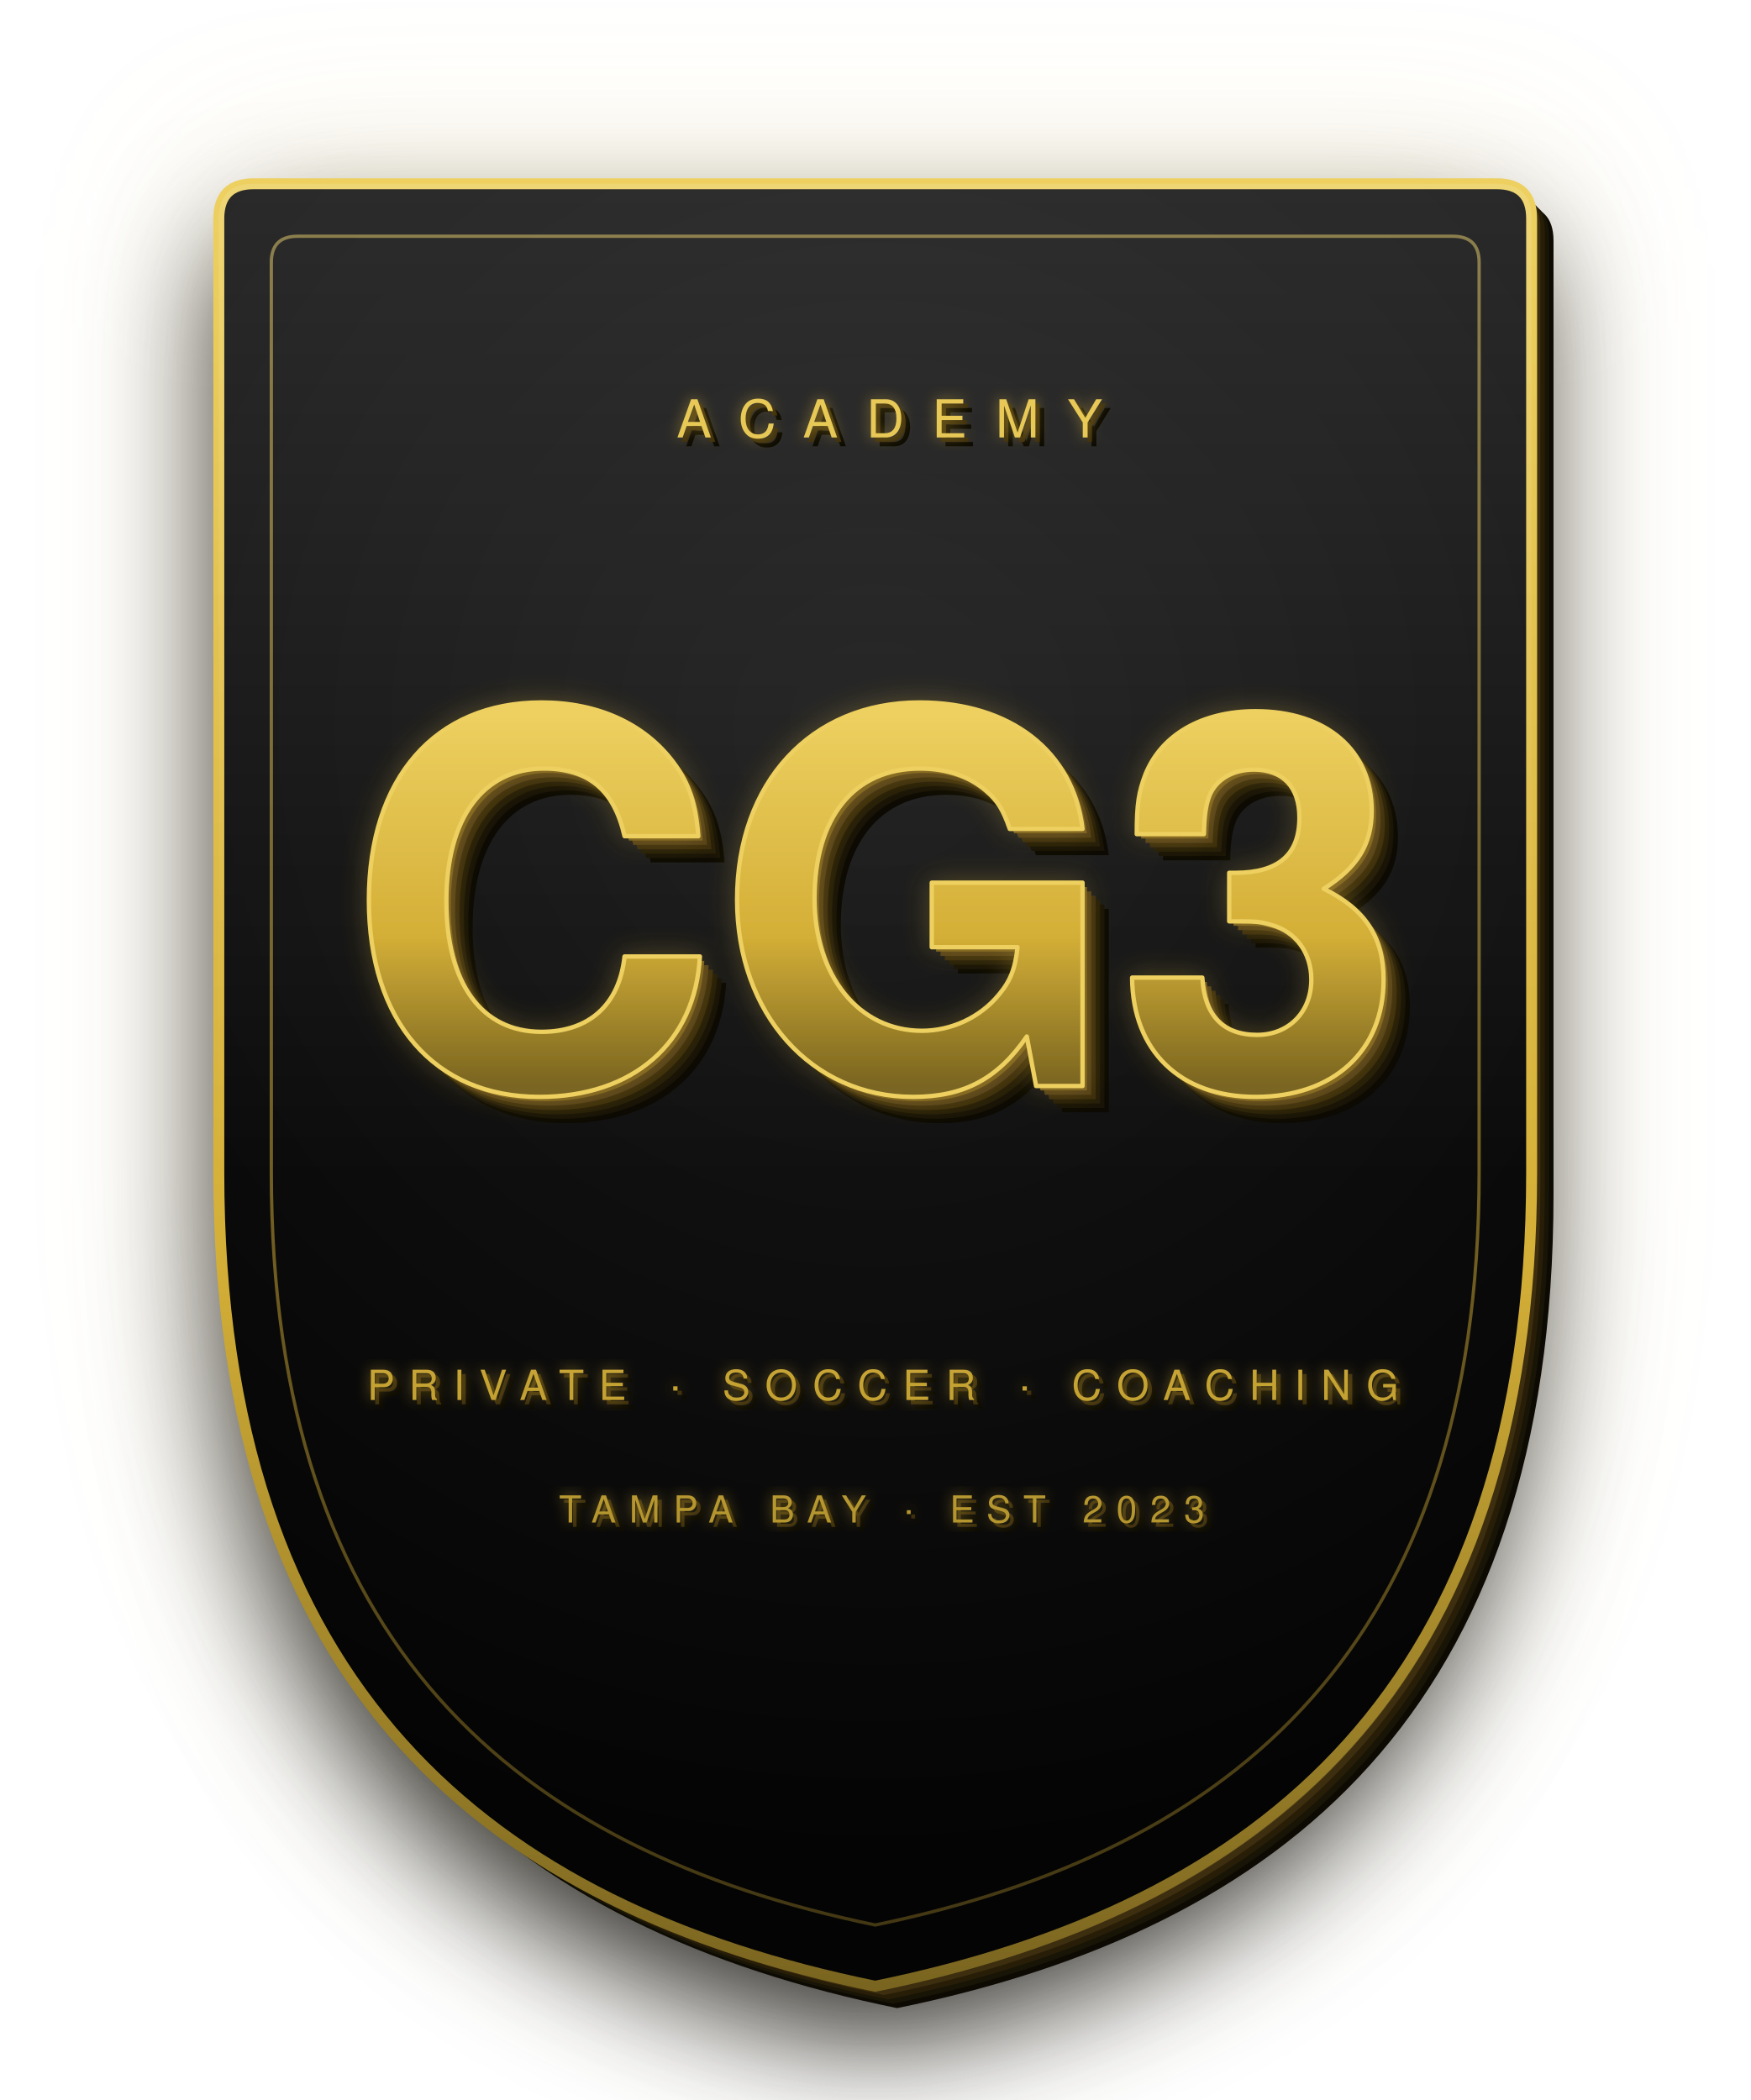
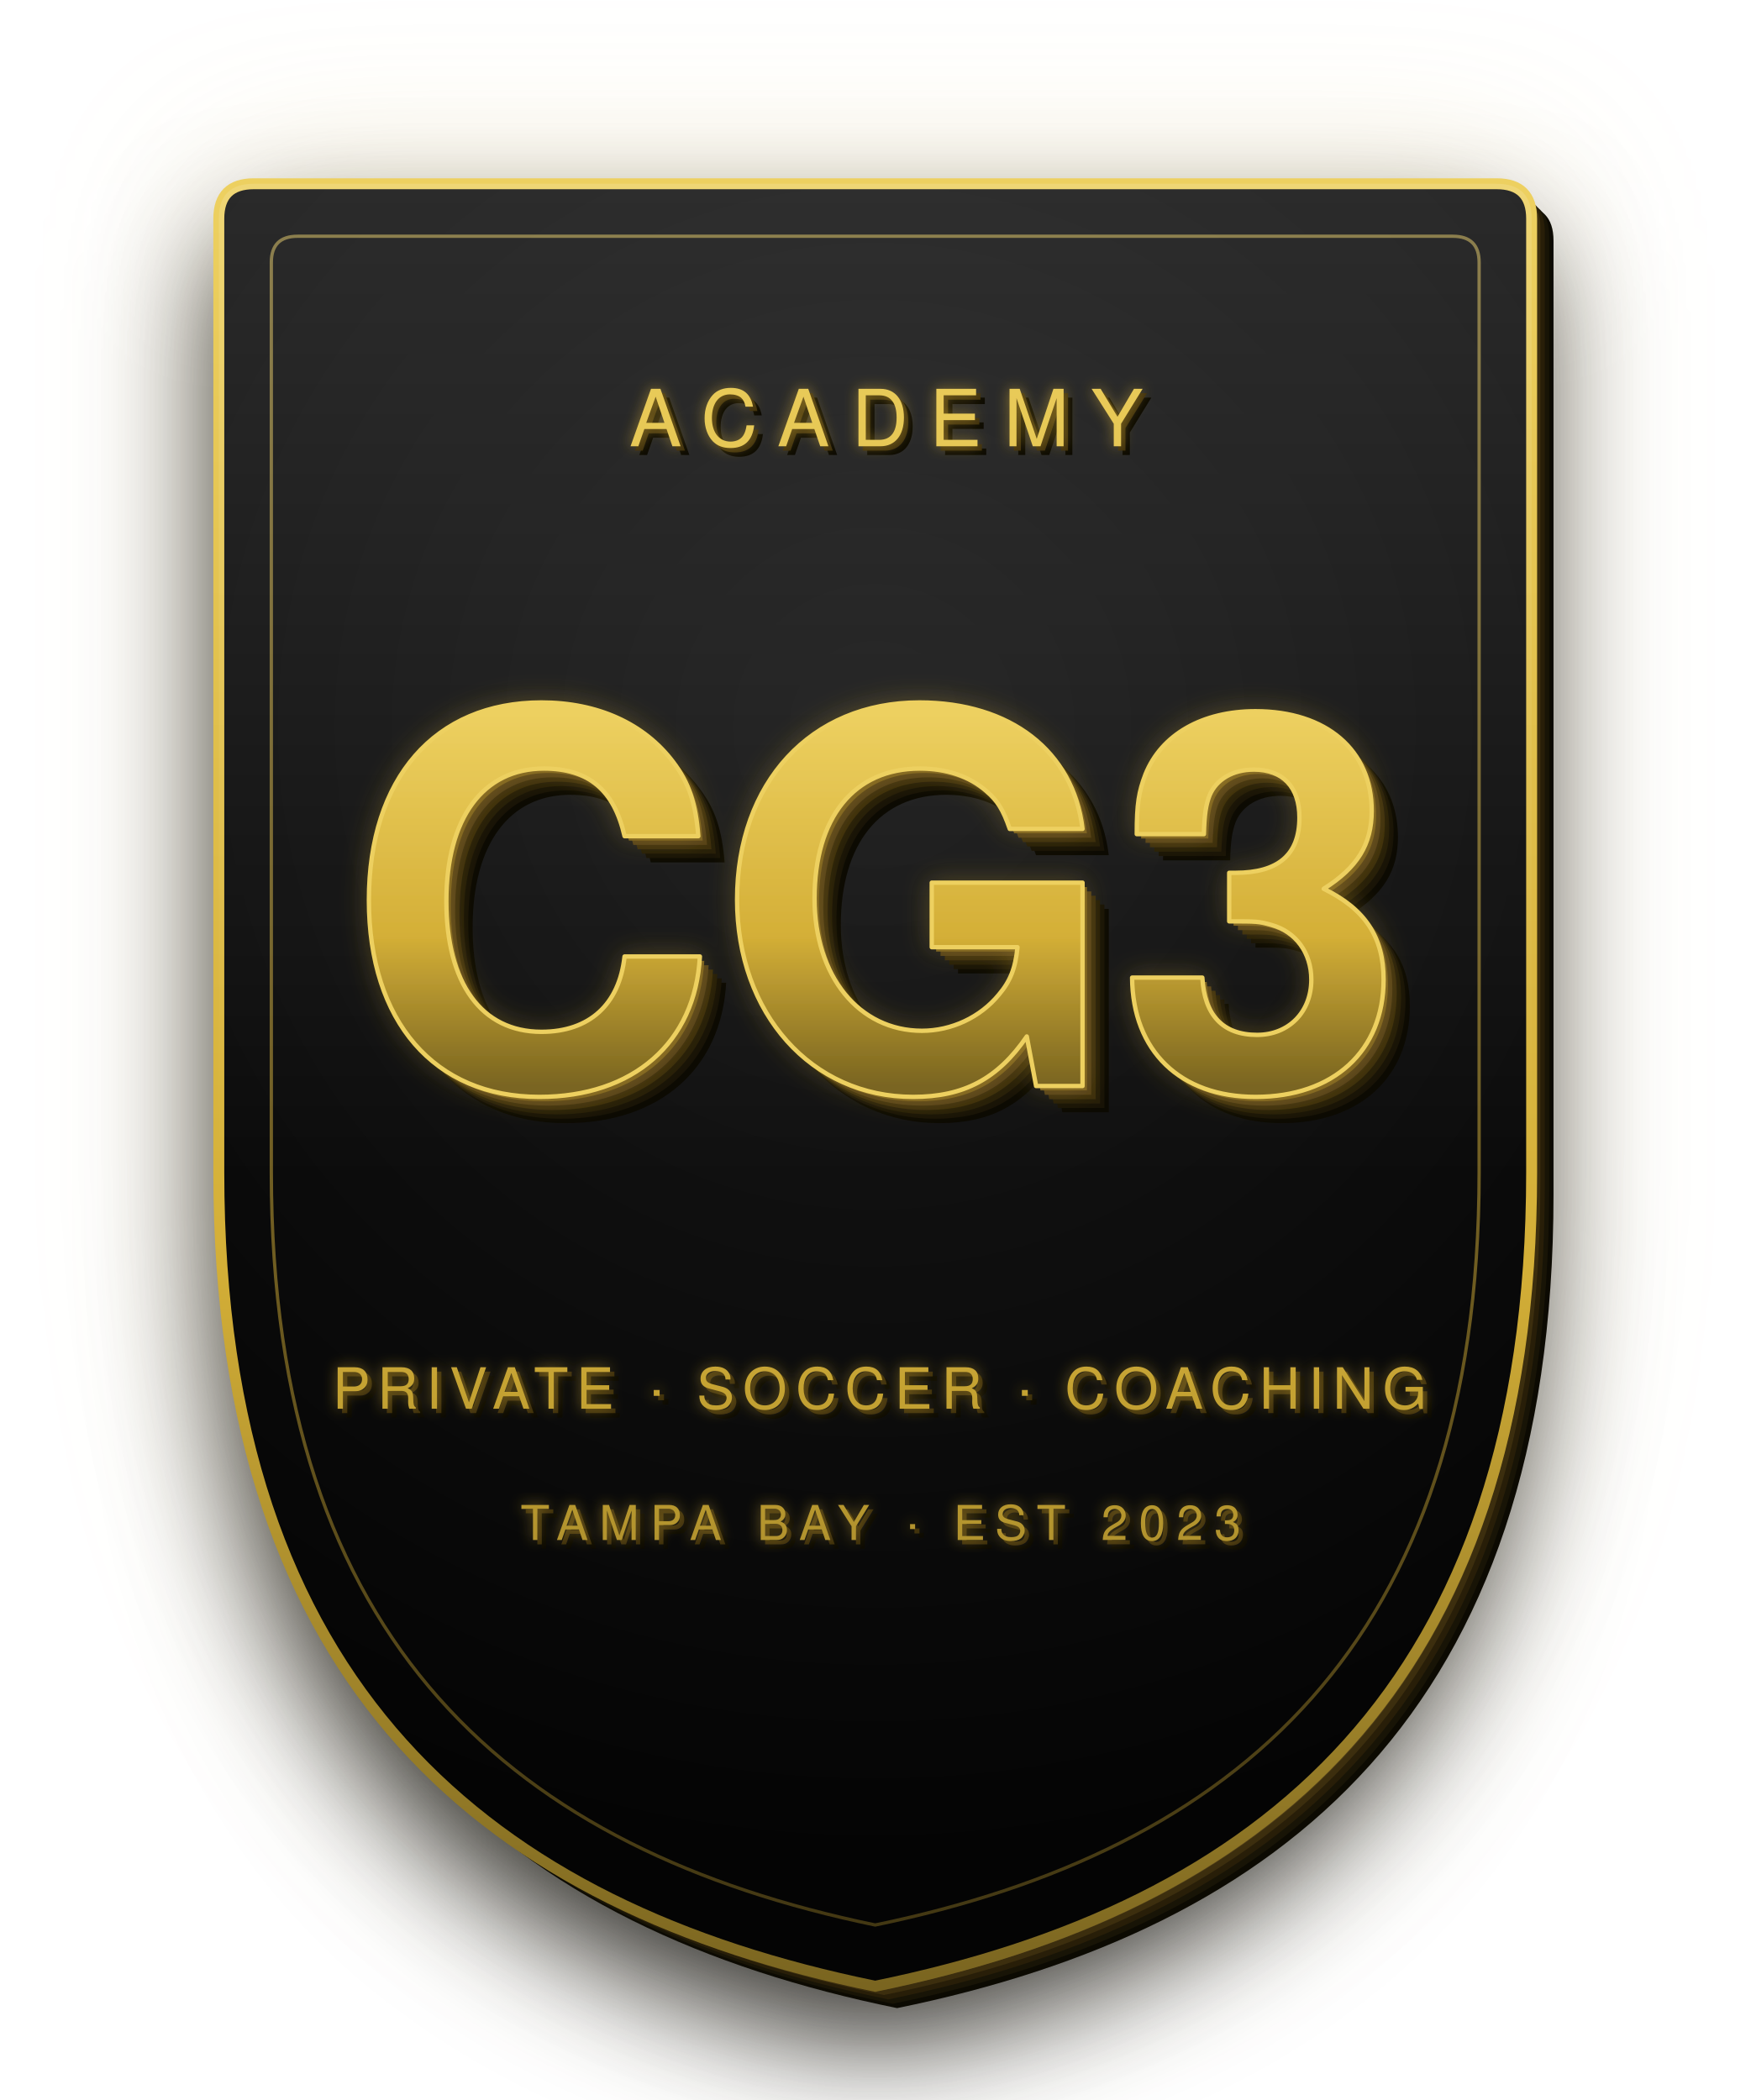
<svg xmlns="http://www.w3.org/2000/svg" viewBox="0 0 400 480">
  <defs>
    <radialGradient id="shieldBg" cx="200" cy="166" r="260" gradientUnits="userSpaceOnUse">
      <stop offset="0%" stop-color="#181818" />
      <stop offset="100%" stop-color="#040404" />
    </radialGradient>
    <linearGradient id="goldBorder" x1="0" y1="42" x2="0" y2="454" gradientUnits="userSpaceOnUse">
      <stop offset="0%" stop-color="#EDD060" />
      <stop offset="60%" stop-color="#D4AF37" />
      <stop offset="100%" stop-color="#7A6520" />
    </linearGradient>
    <linearGradient id="steelFace" x1="0" y1="163" x2="0" y2="248" gradientUnits="userSpaceOnUse">
      <stop offset="0%" stop-color="#EDD060" />
      <stop offset="60%" stop-color="#D4AF37" />
      <stop offset="100%" stop-color="#7A6520" />
    </linearGradient>
    <linearGradient id="shieldHighlight" x1="0" y1="42" x2="0" y2="270" gradientUnits="userSpaceOnUse">
      <stop offset="0%" stop-color="#FFFFFF" stop-opacity="0.13" />
      <stop offset="100%" stop-color="#FFFFFF" stop-opacity="0" />
    </linearGradient>
    <filter id="goldEdgeGlow" x="-12%" y="-12%" width="124%" height="124%">
      <feGaussianBlur in="SourceAlpha" stdDeviation="3" result="blur" />
      <feFlood flood-color="#D4AF37" flood-opacity="0.3" result="gc" />
      <feComposite in="gc" in2="blur" operator="in" result="glow" />
      <feMerge>
        <feMergeNode in="glow" />
        <feMergeNode in="SourceGraphic" />
      </feMerge>
    </filter>
    <filter id="textGlow" x="-30%" y="-30%" width="160%" height="160%">
      <feGaussianBlur in="SourceAlpha" stdDeviation="1.5" result="blur" />
      <feFlood flood-color="#D4AF37" flood-opacity="0.6" result="gc" />
      <feComposite in="gc" in2="blur" operator="in" result="glow" />
      <feMerge>
        <feMergeNode in="glow" />
        <feMergeNode in="SourceGraphic" />
      </feMerge>
    </filter>
    <filter id="shieldShadow" x="-20%" y="-10%" width="140%" height="135%">
      <feGaussianBlur stdDeviation="14" />
    </filter>
    <filter id="shieldGlow" x="-30%" y="-25%" width="160%" height="155%">
      <feGaussianBlur stdDeviation="20" />
    </filter>
  </defs>
  <path d="M 58,42 Q 50,42 50,50 L 50,268 C 50,386 112,436 200,454 C 288,436 350,386 350,268 L 350,50 Q 350,42 342,42 Z" fill="#D4AF37" opacity="0.22" filter="url(#shieldGlow)" />
  <path d="M 58,42 Q 50,42 50,50 L 50,268 C 50,386 112,436 200,454 C 288,436 350,386 350,268 L 350,50 Q 350,42 342,42 Z" fill="#000000" opacity="0.8" filter="url(#shieldShadow)" transform="translate(0,14)" />
  <path d="M 58,42 Q 50,42 50,50 L 50,268 C 50,386 112,436 200,454 C 288,436 350,386 350,268 L 350,50 Q 350,42 342,42 Z" transform="translate(5,5)" fill="#0C0A02" />
  <path d="M 58,42 Q 50,42 50,50 L 50,268 C 50,386 112,436 200,454 C 288,436 350,386 350,268 L 350,50 Q 350,42 342,42 Z" transform="translate(4,4)" fill="#181406" />
  <path d="M 58,42 Q 50,42 50,50 L 50,268 C 50,386 112,436 200,454 C 288,436 350,386 350,268 L 350,50 Q 350,42 342,42 Z" transform="translate(3,3)" fill="#281E08" />
  <path d="M 58,42 Q 50,42 50,50 L 50,268 C 50,386 112,436 200,454 C 288,436 350,386 350,268 L 350,50 Q 350,42 342,42 Z" transform="translate(2,2)" fill="#3C2E0E" />
  <path d="M 58,42 Q 50,42 50,50 L 50,268 C 50,386 112,436 200,454 C 288,436 350,386 350,268 L 350,50 Q 350,42 342,42 Z" transform="translate(1,1)" fill="#524018" />
  <path d="M 58,42 Q 50,42 50,50 L 50,268 C 50,386 112,436 200,454 C 288,436 350,386 350,268 L 350,50 Q 350,42 342,42 Z" fill="url(#shieldBg)" />
  <path d="M 58,42 Q 50,42 50,50 L 50,268 C 50,386 112,436 200,454 C 288,436 350,386 350,268 L 350,50 Q 350,42 342,42 Z" fill="none" stroke="url(#goldBorder)" stroke-width="2.5" />
  <path d="M 68,54 Q 62,54 62,60 L 62,268 C 62,376 118,423 200,440 C 282,423 338,376 338,268 L 338,60 Q 338,54 332,54 Z" fill="none" stroke="url(#goldBorder)" stroke-width="0.75" opacity="0.5" />
  <path d="M 58,42 Q 50,42 50,50 L 50,268 C 50,386 112,436 200,454 C 288,436 350,386 350,268 L 350,50 Q 350,42 342,42 Z" fill="url(#shieldHighlight)" />
-   <text x="203.25" y="100" transform="translate(2,2)" font-family="'Helvetica Neue', Helvetica, Arial, sans-serif" font-size="12" font-weight="300" letter-spacing="6.5" fill="#0C0A02" text-anchor="middle">ACADEMY</text>
-   <text x="203.25" y="100" transform="translate(1,1)" font-family="'Helvetica Neue', Helvetica, Arial, sans-serif" font-size="12" font-weight="300" letter-spacing="6.5" fill="#3C2E0C" text-anchor="middle">ACADEMY</text>
-   <text x="203.25" y="100" font-family="'Helvetica Neue', Helvetica, Arial, sans-serif" font-size="12" font-weight="300" letter-spacing="6.5" fill="url(#goldBorder)" filter="url(#textGlow)" text-anchor="middle">ACADEMY</text>
+   <text x="202.5" y="102" transform="translate(2,2)" font-family="'Helvetica Neue', Helvetica, Arial, sans-serif" font-size="18" font-weight="300" letter-spacing="5" fill="#0C0A02" text-anchor="middle">ACADEMY</text>
+   <text x="202.5" y="102" transform="translate(1,1)" font-family="'Helvetica Neue', Helvetica, Arial, sans-serif" font-size="18" font-weight="300" letter-spacing="5" fill="#3C2E0C" text-anchor="middle">ACADEMY</text>
+   <text x="202.5" y="102" font-family="'Helvetica Neue', Helvetica, Arial, sans-serif" font-size="18" font-weight="300" letter-spacing="5" fill="url(#goldBorder)" filter="url(#textGlow)" text-anchor="middle">ACADEMY</text>
  <text x="200" y="248" transform="translate(6,6)" font-family="'Helvetica Neue', Helvetica, Arial, sans-serif" font-size="118" font-weight="900" fill="#0C0A02" text-anchor="middle">CG3</text>
  <text x="200" y="248" transform="translate(5,5)" font-family="'Helvetica Neue', Helvetica, Arial, sans-serif" font-size="118" font-weight="900" fill="#181306" text-anchor="middle">CG3</text>
  <text x="200" y="248" transform="translate(4,4)" font-family="'Helvetica Neue', Helvetica, Arial, sans-serif" font-size="118" font-weight="900" fill="#261E08" text-anchor="middle">CG3</text>
  <text x="200" y="248" transform="translate(3,3)" font-family="'Helvetica Neue', Helvetica, Arial, sans-serif" font-size="118" font-weight="900" fill="#3C2E0C" text-anchor="middle">CG3</text>
  <text x="200" y="248" transform="translate(2,2)" font-family="'Helvetica Neue', Helvetica, Arial, sans-serif" font-size="118" font-weight="900" fill="#544018" text-anchor="middle">CG3</text>
  <text x="200" y="248" transform="translate(1,1)" font-family="'Helvetica Neue', Helvetica, Arial, sans-serif" font-size="118" font-weight="900" fill="#7A6020" text-anchor="middle">CG3</text>
  <text x="200" y="248" font-family="'Helvetica Neue', Helvetica, Arial, sans-serif" font-size="118" font-weight="900" fill="url(#steelFace)" stroke="#EDD060" stroke-width="1" stroke-linejoin="round" filter="url(#goldEdgeGlow)" text-anchor="middle">CG3</text>
-   <text x="201.75" y="320" transform="translate(2,2)" font-family="'Helvetica Neue', Helvetica, Arial, sans-serif" font-size="9.5" font-weight="400" letter-spacing="3.5" fill="#0C0A02" text-anchor="middle">PRIVATE · SOCCER · COACHING</text>
-   <text x="201.75" y="320" transform="translate(1,1)" font-family="'Helvetica Neue', Helvetica, Arial, sans-serif" font-size="9.5" font-weight="400" letter-spacing="3.5" fill="#3C2E0C" text-anchor="middle">PRIVATE · SOCCER · COACHING</text>
-   <text x="201.75" y="320" font-family="'Helvetica Neue', Helvetica, Arial, sans-serif" font-size="9.5" font-weight="400" letter-spacing="3.5" fill="url(#goldBorder)" filter="url(#textGlow)" text-anchor="middle">PRIVATE · SOCCER · COACHING</text>
-   <text x="201.5" y="348" transform="translate(2,2)" font-family="'Helvetica Neue', Helvetica, Arial, sans-serif" font-size="8.5" font-weight="300" letter-spacing="3" fill="#0C0A02" text-anchor="middle">TAMPA BAY · EST 2023</text>
-   <text x="201.5" y="348" transform="translate(1,1)" font-family="'Helvetica Neue', Helvetica, Arial, sans-serif" font-size="8.5" font-weight="300" letter-spacing="3" fill="#3C2E0C" text-anchor="middle">TAMPA BAY · EST 2023</text>
-   <text x="201.5" y="348" font-family="'Helvetica Neue', Helvetica, Arial, sans-serif" font-size="8.5" font-weight="300" letter-spacing="3" fill="url(#goldBorder)" filter="url(#textGlow)" text-anchor="middle">TAMPA BAY · EST 2023</text>
+   <text x="201" y="322" transform="translate(2,2)" font-family="'Helvetica Neue', Helvetica, Arial, sans-serif" font-size="13" font-weight="400" letter-spacing="2" fill="#0C0A02" text-anchor="middle">PRIVATE · SOCCER · COACHING</text>
+   <text x="201" y="322" transform="translate(1,1)" font-family="'Helvetica Neue', Helvetica, Arial, sans-serif" font-size="13" font-weight="400" letter-spacing="2" fill="#3C2E0C" text-anchor="middle">PRIVATE · SOCCER · COACHING</text>
+   <text x="201" y="322" font-family="'Helvetica Neue', Helvetica, Arial, sans-serif" font-size="13" font-weight="400" letter-spacing="2" fill="url(#goldBorder)" filter="url(#textGlow)" text-anchor="middle">PRIVATE · SOCCER · COACHING</text>
+   <text x="201.25" y="352" transform="translate(2,2)" font-family="'Helvetica Neue', Helvetica, Arial, sans-serif" font-size="11" font-weight="300" letter-spacing="2.5" fill="#0C0A02" text-anchor="middle">TAMPA BAY · EST 2023</text>
+   <text x="201.25" y="352" transform="translate(1,1)" font-family="'Helvetica Neue', Helvetica, Arial, sans-serif" font-size="11" font-weight="300" letter-spacing="2.5" fill="#3C2E0C" text-anchor="middle">TAMPA BAY · EST 2023</text>
+   <text x="201.25" y="352" font-family="'Helvetica Neue', Helvetica, Arial, sans-serif" font-size="11" font-weight="300" letter-spacing="2.5" fill="url(#goldBorder)" filter="url(#textGlow)" text-anchor="middle">TAMPA BAY · EST 2023</text>
</svg>
